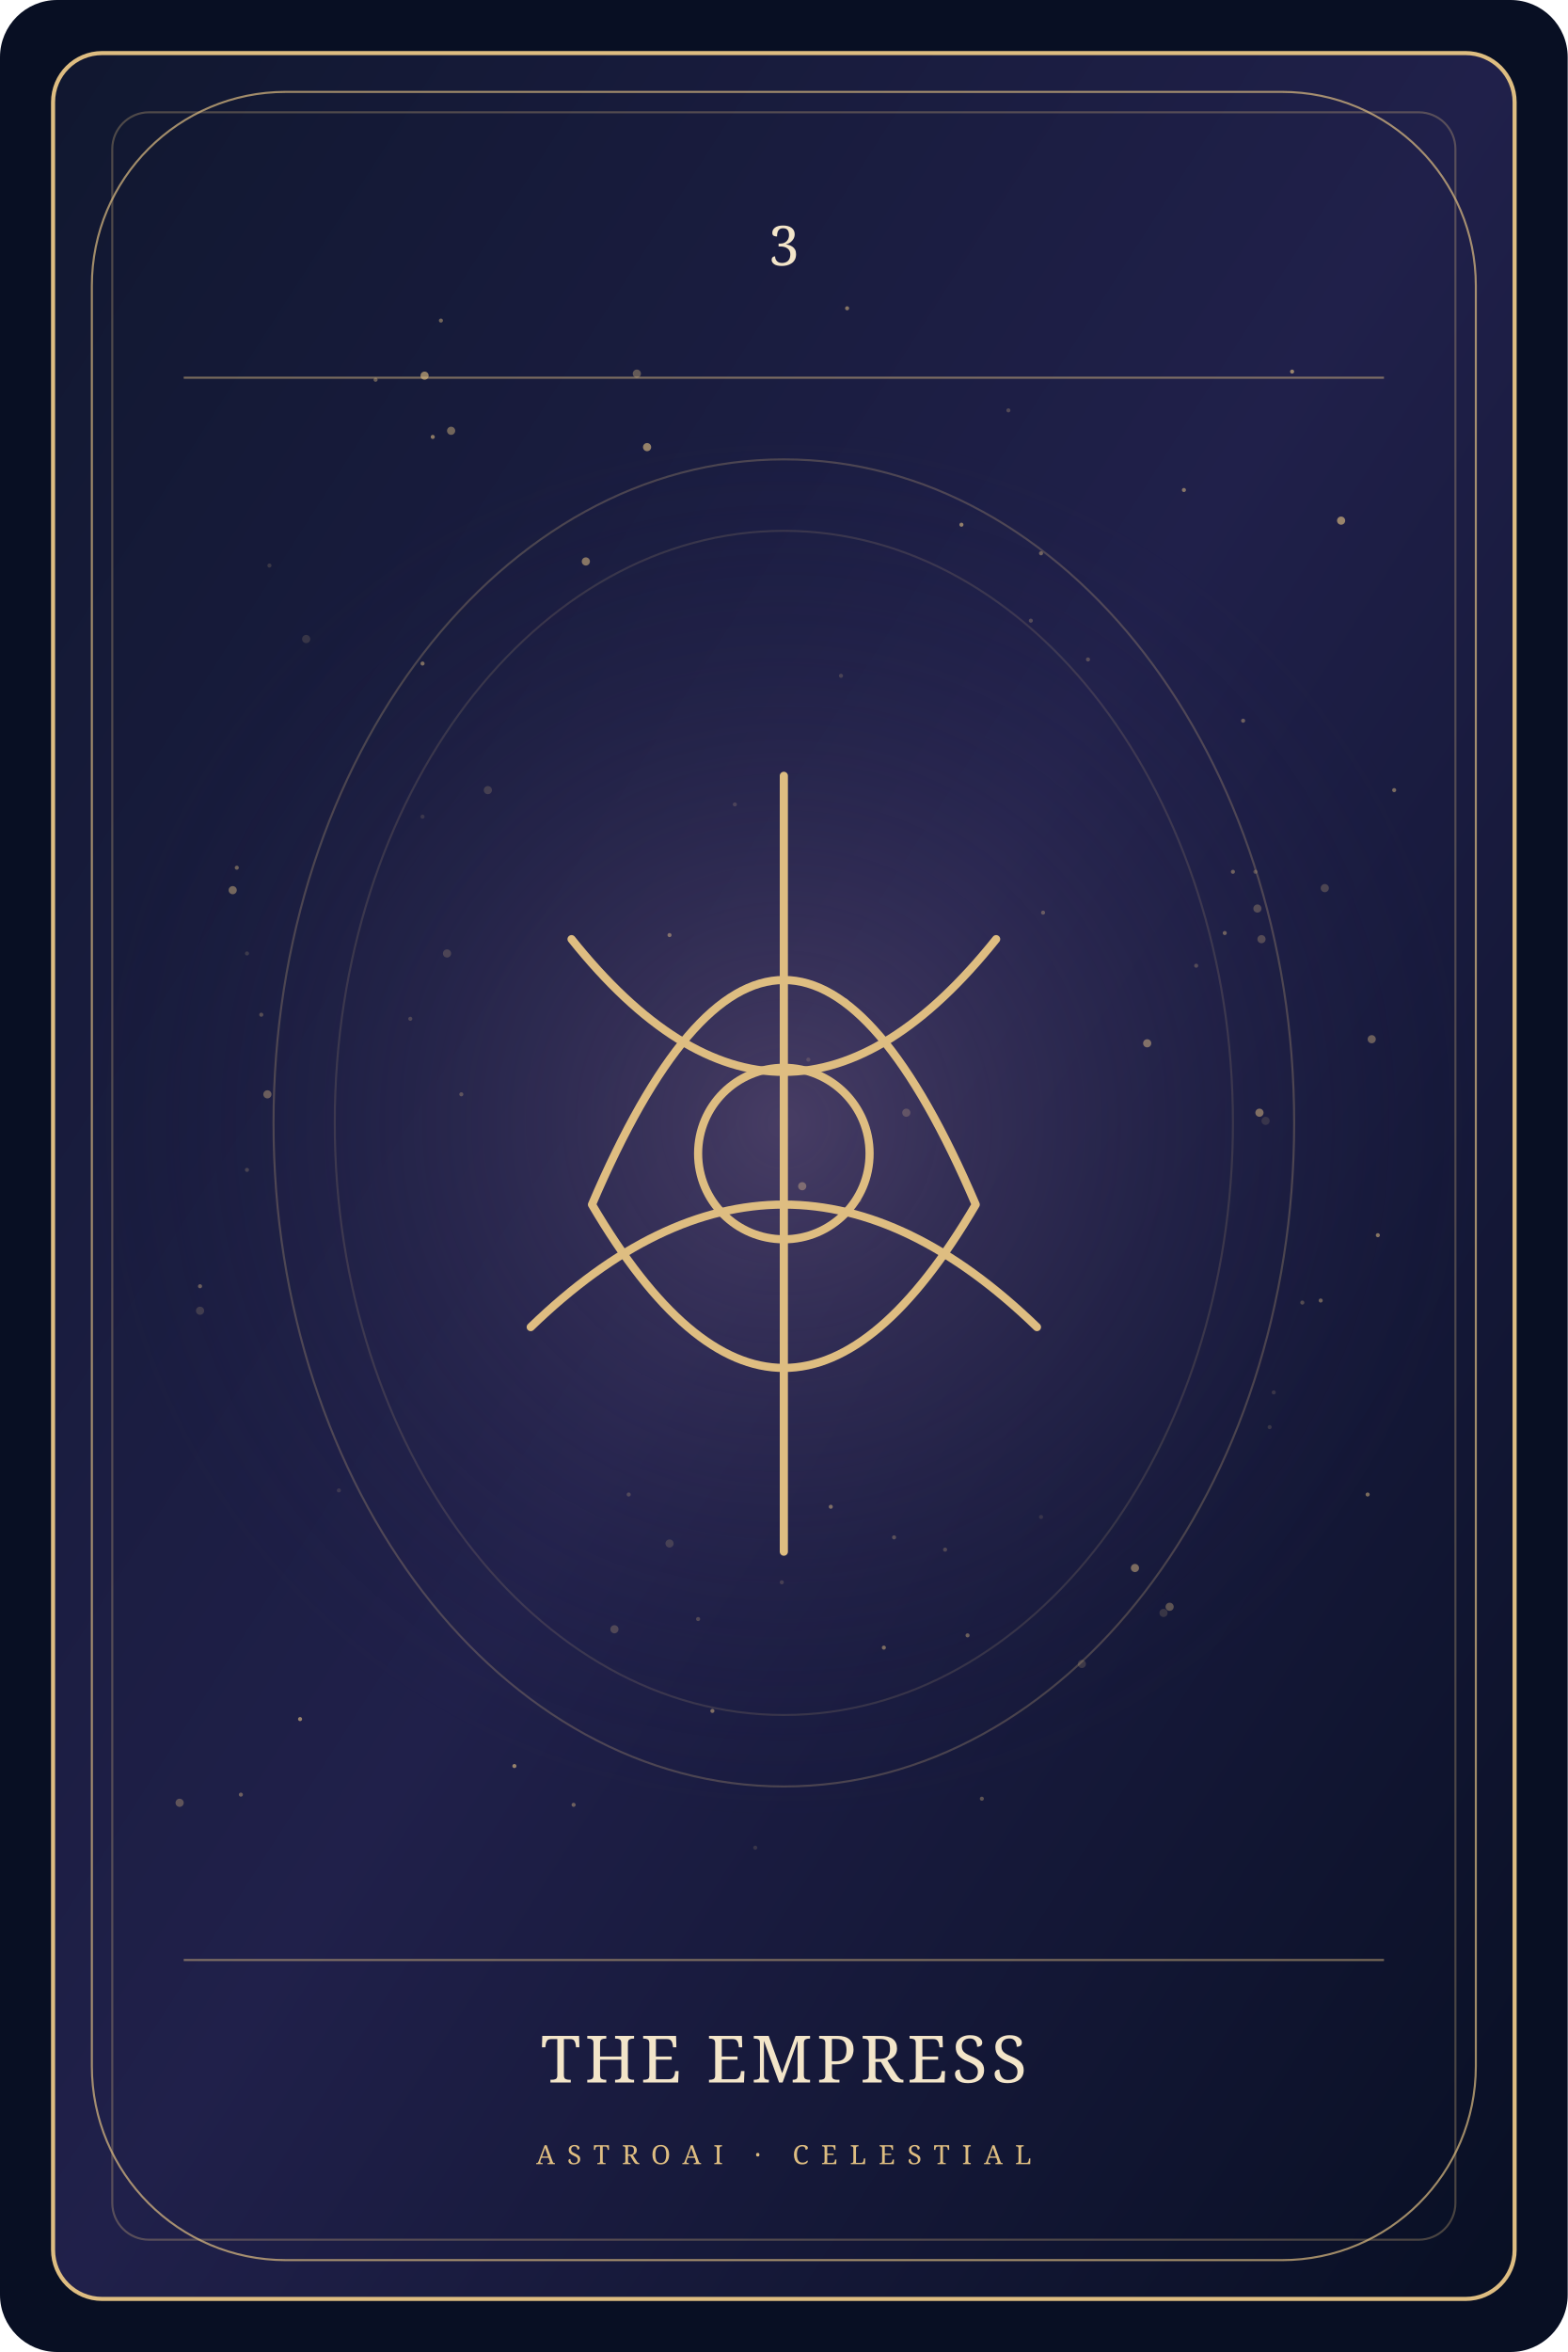
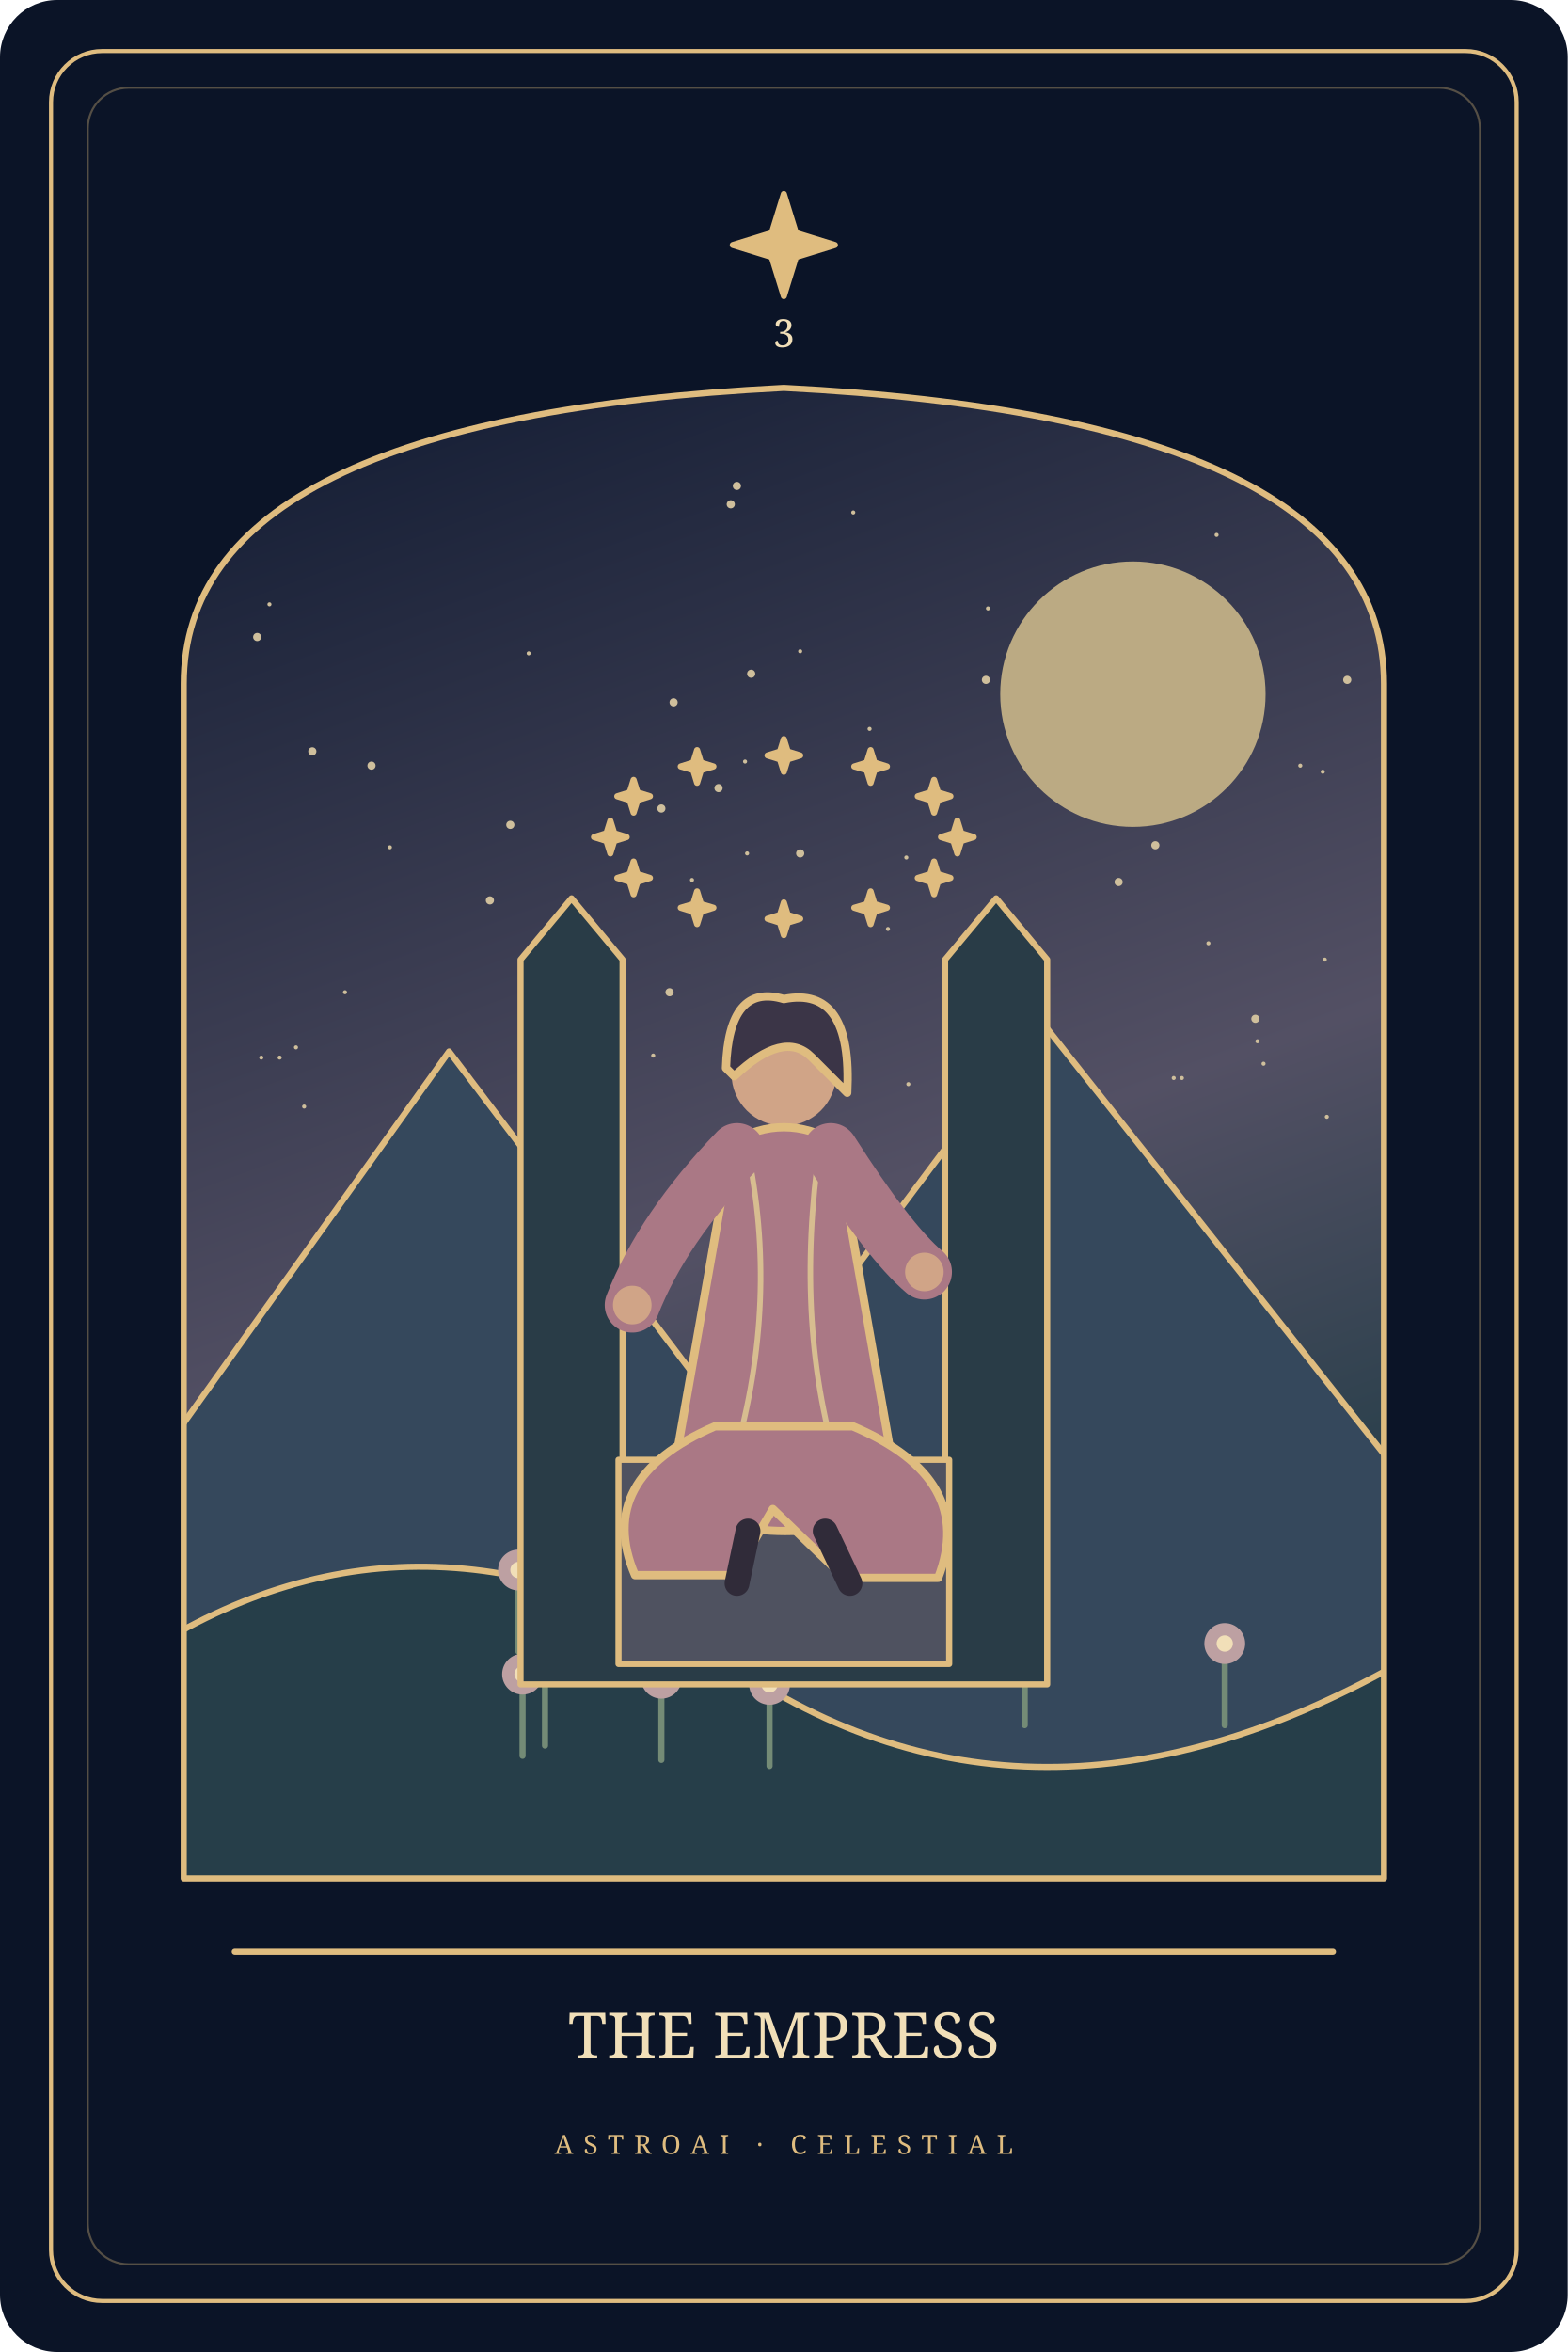
<svg xmlns="http://www.w3.org/2000/svg" width="768" height="1152" viewBox="0 0 768 1152" role="img" aria-label="The Empress">
  <defs>
-     <linearGradient id="bg" x2="1" y2="1">
-       <stop stop-color="#10172f" />
-       <stop offset=".5" stop-color="#20204a" />
-       <stop offset="1" stop-color="#080f23" />
+     <linearGradient id="sky" x2=".3" y2="1">
+       <stop stop-color="#101a31" />
+       <stop offset=".65" stop-color="#535064" />
+       <stop offset="1" stop-color="#213c46" />
    </linearGradient>
-     <radialGradient id="halo">
-       <stop stop-color="#776084" stop-opacity=".45" />
-       <stop offset="1" stop-color="#20204a" stop-opacity="0" />
-     </radialGradient>
+     <linearGradient id="metal" x2="1" y2="1">
+       <stop stop-color="#f1dfb6" />
+       <stop offset="1" stop-color="#af8b51" />
+     </linearGradient>
+     <clipPath id="scene">
+       <path d="M90 920V335Q90 205 384 190Q678 205 678 335V920Z" />
+     </clipPath>
  </defs>
-   <rect width="768" height="1152" rx="28" fill="#080f23" />
-   <rect x="26" y="26" width="716" height="1100" rx="24" fill="url(#bg)" stroke="#debd81" stroke-width="2" />
-   <rect x="45" y="45" width="678" height="1062" rx="95" fill="none" stroke="#debd81" opacity=".7" />
-   <rect x="55" y="55" width="658" height="1042" rx="18" fill="none" stroke="#debd81" opacity=".3" />
-   <g fill="#debd81">
-     <circle cx="328" cy="756" r="2" opacity="0.22" />
-     <circle cx="570" cy="790" r="2" opacity="0.18" />
-     <circle cx="98" cy="630" r="1" opacity="0.43" />
-     <circle cx="281" cy="884" r="1" opacity="0.42" />
-     <circle cx="647" cy="637" r="1" opacity="0.47" />
-     <circle cx="239" cy="387" r="2" opacity="0.23" />
-     <circle cx="620" cy="549" r="2" opacity="0.16" />
-     <circle cx="150" cy="313" r="2" opacity="0.17" />
-     <circle cx="116" cy="425" r="1" opacity="0.45" />
-     <circle cx="481" cy="881" r="1" opacity="0.35" />
-     <circle cx="675" cy="605" r="1" opacity="0.59" />
-     <circle cx="184" cy="186" r="1" opacity="0.40" />
-     <circle cx="349" cy="838" r="1" opacity="0.54" />
-     <circle cx="393" cy="581" r="2" opacity="0.57" />
-     <circle cx="672" cy="509" r="2" opacity="0.44" />
-     <circle cx="683" cy="387" r="1" opacity="0.49" />
-     <circle cx="114" cy="436" r="2" opacity="0.49" />
-     <circle cx="252" cy="865" r="1" opacity="0.63" />
-     <circle cx="670" cy="732" r="1" opacity="0.51" />
-     <circle cx="301" cy="798" r="2" opacity="0.28" />
-     <circle cx="212" cy="214" r="1" opacity="0.58" />
-     <circle cx="580" cy="240" r="1" opacity="0.55" />
-     <circle cx="505" cy="304" r="1" opacity="0.30" />
-     <circle cx="510" cy="271" r="1" opacity="0.45" />
-     <circle cx="131" cy="536" r="2" opacity="0.44" />
-     <circle cx="649" cy="435" r="2" opacity="0.27" />
-     <circle cx="121" cy="467" r="1" opacity="0.19" />
-     <circle cx="633" cy="182" r="1" opacity="0.64" />
-     <circle cx="383" cy="775" r="1" opacity="0.23" />
-     <circle cx="128" cy="497" r="1" opacity="0.33" />
-     <circle cx="226" cy="536" r="1" opacity="0.38" />
-     <circle cx="617" cy="545" r="2" opacity="0.58" />
-     <circle cx="657" cy="255" r="2" opacity="0.64" />
-     <circle cx="604" cy="427" r="1" opacity="0.47" />
-     <circle cx="328" cy="458" r="1" opacity="0.64" />
-     <circle cx="618" cy="460" r="2" opacity="0.32" />
-     <circle cx="510" cy="743" r="1" opacity="0.16" />
-     <circle cx="221" cy="211" r="2" opacity="0.46" />
-     <circle cx="562" cy="511" r="2" opacity="0.61" />
-     <circle cx="370" cy="905" r="1" opacity="0.16" />
-     <circle cx="147" cy="842" r="1" opacity="0.63" />
-     <circle cx="342" cy="793" r="1" opacity="0.30" />
-     <circle cx="412" cy="331" r="1" opacity="0.24" />
-     <circle cx="463" cy="759" r="1" opacity="0.30" />
-     <circle cx="471" cy="257" r="1" opacity="0.64" />
-     <circle cx="219" cy="467" r="2" opacity="0.26" />
-     <circle cx="360" cy="394" r="1" opacity="0.24" />
-     <circle cx="530" cy="815" r="2" opacity="0.20" />
-     <circle cx="414" cy="491" r="2" opacity="0.57" />
-     <circle cx="533" cy="323" r="1" opacity="0.32" />
-     <circle cx="308" cy="732" r="1" opacity="0.29" />
-     <circle cx="208" cy="184" r="2" opacity="0.63" />
-     <circle cx="407" cy="738" r="1" opacity="0.58" />
-     <circle cx="433" cy="807" r="1" opacity="0.55" />
-     <circle cx="438" cy="753" r="1" opacity="0.36" />
-     <circle cx="615" cy="427" r="1" opacity="0.32" />
-     <circle cx="511" cy="447" r="1" opacity="0.43" />
-     <circle cx="121" cy="573" r="1" opacity="0.25" />
-     <circle cx="573" cy="787" r="2" opacity="0.37" />
-     <circle cx="312" cy="183" r="2" opacity="0.38" />
-     <circle cx="616" cy="445" r="2" opacity="0.32" />
-     <circle cx="317" cy="219" r="2" opacity="0.64" />
-     <circle cx="207" cy="400" r="1" opacity="0.17" />
-     <circle cx="609" cy="353" r="1" opacity="0.44" />
-     <circle cx="98" cy="642" r="2" opacity="0.21" />
-     <circle cx="600" cy="457" r="1" opacity="0.48" />
-     <circle cx="622" cy="699" r="1" opacity="0.18" />
-     <circle cx="201" cy="499" r="1" opacity="0.28" />
-     <circle cx="638" cy="638" r="1" opacity="0.33" />
-     <circle cx="287" cy="275" r="2" opacity="0.59" />
-     <circle cx="207" cy="325" r="1" opacity="0.55" />
-     <circle cx="216" cy="157" r="1" opacity="0.46" />
-     <circle cx="494" cy="201" r="1" opacity="0.27" />
-     <circle cx="624" cy="682" r="1" opacity="0.18" />
-     <circle cx="415" cy="151" r="1" opacity="0.54" />
-     <circle cx="132" cy="277" r="1" opacity="0.18" />
-     <circle cx="118" cy="879" r="1" opacity="0.41" />
-     <circle cx="586" cy="473" r="1" opacity="0.31" />
-     <circle cx="444" cy="545" r="2" opacity="0.34" />
-     <circle cx="396" cy="519" r="1" opacity="0.25" />
-     <circle cx="421" cy="588" r="1" opacity="0.21" />
-     <circle cx="88" cy="883" r="2" opacity="0.34" />
-     <circle cx="166" cy="730" r="1" opacity="0.17" />
-     <circle cx="556" cy="768" r="2" opacity="0.54" />
-     <circle cx="474" cy="801" r="1" opacity="0.46" />
+   <rect width="768" height="1152" rx="28" fill="#0b1427" />
+   <rect x="25" y="25" width="718" height="1102" rx="25" fill="none" stroke="#dfbc7f" stroke-width="2" />
+   <rect x="43" y="43" width="682" height="1066" rx="20" fill="none" stroke="#dfbc7f" stroke-opacity=".35" />
+   <g clip-path="url(#scene)">
+     <rect x="85" y="185" width="600" height="740" fill="url(#sky)" />
+     <circle cx="579" cy="528" r="1" fill="#cfbf9c" stroke="none" stroke-width="2" />
+     <circle cx="358" cy="247" r="2" fill="#cfbf9c" stroke="none" stroke-width="2" />
+     <circle cx="392" cy="319" r="1" fill="#cfbf9c" stroke="none" stroke-width="2" />
+     <circle cx="619" cy="521" r="1" fill="#cfbf9c" stroke="none" stroke-width="2" />
+     <circle cx="153" cy="368" r="2" fill="#cfbf9c" stroke="none" stroke-width="2" />
+     <circle cx="392" cy="418" r="2" fill="#cfbf9c" stroke="none" stroke-width="2" />
+     <circle cx="191" cy="415" r="1" fill="#cfbf9c" stroke="none" stroke-width="2" />
+     <circle cx="361" cy="238" r="2" fill="#cfbf9c" stroke="none" stroke-width="2" />
+     <circle cx="264" cy="549" r="1" fill="#cfbf9c" stroke="none" stroke-width="2" />
+     <circle cx="126" cy="312" r="2" fill="#cfbf9c" stroke="none" stroke-width="2" />
+     <circle cx="445" cy="531" r="1" fill="#cfbf9c" stroke="none" stroke-width="2" />
+     <circle cx="128" cy="518" r="1" fill="#cfbf9c" stroke="none" stroke-width="2" />
+     <circle cx="250" cy="404" r="2" fill="#cfbf9c" stroke="none" stroke-width="2" />
+     <circle cx="149" cy="542" r="1" fill="#cfbf9c" stroke="none" stroke-width="2" />
+     <circle cx="648" cy="378" r="1" fill="#cfbf9c" stroke="none" stroke-width="2" />
+     <circle cx="132" cy="296" r="1" fill="#cfbf9c" stroke="none" stroke-width="2" />
+     <circle cx="324" cy="396" r="2" fill="#cfbf9c" stroke="none" stroke-width="2" />
+     <circle cx="509" cy="303" r="2" fill="#cfbf9c" stroke="none" stroke-width="2" />
+     <circle cx="484" cy="298" r="1" fill="#cfbf9c" stroke="none" stroke-width="2" />
+     <circle cx="596" cy="262" r="1" fill="#cfbf9c" stroke="none" stroke-width="2" />
+     <circle cx="320" cy="517" r="1" fill="#cfbf9c" stroke="none" stroke-width="2" />
+     <circle cx="637" cy="375" r="1" fill="#cfbf9c" stroke="none" stroke-width="2" />
+     <circle cx="530" cy="396" r="2" fill="#cfbf9c" stroke="none" stroke-width="2" />
+     <circle cx="352" cy="386" r="2" fill="#cfbf9c" stroke="none" stroke-width="2" />
+     <circle cx="145" cy="513" r="1" fill="#cfbf9c" stroke="none" stroke-width="2" />
+     <circle cx="592" cy="462" r="1" fill="#cfbf9c" stroke="none" stroke-width="2" />
+     <circle cx="616" cy="510" r="1" fill="#cfbf9c" stroke="none" stroke-width="2" />
+     <circle cx="259" cy="320" r="1" fill="#cfbf9c" stroke="none" stroke-width="2" />
+     <circle cx="615" cy="499" r="2" fill="#cfbf9c" stroke="none" stroke-width="2" />
+     <circle cx="650" cy="547" r="1" fill="#cfbf9c" stroke="none" stroke-width="2" />
+     <circle cx="418" cy="251" r="1" fill="#cfbf9c" stroke="none" stroke-width="2" />
+     <circle cx="169" cy="486" r="1" fill="#cfbf9c" stroke="none" stroke-width="2" />
+     <circle cx="649" cy="470" r="1" fill="#cfbf9c" stroke="none" stroke-width="2" />
+     <circle cx="137" cy="518" r="1" fill="#cfbf9c" stroke="none" stroke-width="2" />
+     <circle cx="660" cy="333" r="2" fill="#cfbf9c" stroke="none" stroke-width="2" />
+     <circle cx="240" cy="441" r="2" fill="#cfbf9c" stroke="none" stroke-width="2" />
+     <circle cx="548" cy="432" r="2" fill="#cfbf9c" stroke="none" stroke-width="2" />
+     <circle cx="561" cy="363" r="1" fill="#cfbf9c" stroke="none" stroke-width="2" />
+     <circle cx="609" cy="371" r="1" fill="#cfbf9c" stroke="none" stroke-width="2" />
+     <circle cx="328" cy="486" r="2" fill="#cfbf9c" stroke="none" stroke-width="2" />
+     <circle cx="366" cy="418" r="1" fill="#cfbf9c" stroke="none" stroke-width="2" />
+     <circle cx="368" cy="330" r="2" fill="#cfbf9c" stroke="none" stroke-width="2" />
+     <circle cx="339" cy="431" r="1" fill="#cfbf9c" stroke="none" stroke-width="2" />
+     <circle cx="558" cy="399" r="1" fill="#cfbf9c" stroke="none" stroke-width="2" />
+     <circle cx="330" cy="344" r="2" fill="#cfbf9c" stroke="none" stroke-width="2" />
+     <circle cx="575" cy="528" r="1" fill="#cfbf9c" stroke="none" stroke-width="2" />
+     <circle cx="365" cy="373" r="1" fill="#cfbf9c" stroke="none" stroke-width="2" />
+     <circle cx="182" cy="375" r="2" fill="#cfbf9c" stroke="none" stroke-width="2" />
+     <circle cx="435" cy="455" r="1" fill="#cfbf9c" stroke="none" stroke-width="2" />
+     <circle cx="552" cy="283" r="2" fill="#cfbf9c" stroke="none" stroke-width="2" />
+     <circle cx="483" cy="333" r="2" fill="#cfbf9c" stroke="none" stroke-width="2" />
+     <circle cx="426" cy="357" r="1" fill="#cfbf9c" stroke="none" stroke-width="2" />
+     <circle cx="444" cy="420" r="1" fill="#cfbf9c" stroke="none" stroke-width="2" />
+     <circle cx="566" cy="414" r="2" fill="#cfbf9c" stroke="none" stroke-width="2" />
+     <circle cx="555" cy="340" r="65" fill="#bbaa83" stroke="none" stroke-width="2" />
+     <path d="M70 725L220 515L360 700L510 500L700 740V930H70Z" fill="#35485c" stroke="#dfbc7f" stroke-width="3" stroke-linecap="round" stroke-linejoin="round" />
+     <path d="M70 810Q210 720 365 820T710 800V950H70Z" fill="#263e49" stroke="#dfbc7f" stroke-width="3" stroke-linecap="round" stroke-linejoin="round" />
+     <path d="M256 860L256 825" fill="none" stroke="#748b76" stroke-width="3" stroke-linecap="round" stroke-linejoin="round" />
+     <circle cx="256" cy="820" r="10" fill="#bda0a2" stroke="none" stroke-width="2" />
+     <circle cx="256" cy="820" r="4" fill="#f1dfb8" stroke="none" stroke-width="2" />
+     <path d="M413 801L413 766" fill="none" stroke="#748b76" stroke-width="3" stroke-linecap="round" stroke-linejoin="round" />
+     <circle cx="413" cy="761" r="10" fill="#bda0a2" stroke="none" stroke-width="2" />
+     <circle cx="413" cy="761" r="4" fill="#f1dfb8" stroke="none" stroke-width="2" />
+     <path d="M324 862L324 827" fill="none" stroke="#748b76" stroke-width="3" stroke-linecap="round" stroke-linejoin="round" />
+     <circle cx="324" cy="822" r="10" fill="#bda0a2" stroke="none" stroke-width="2" />
+     <circle cx="324" cy="822" r="4" fill="#f1dfb8" stroke="none" stroke-width="2" />
+     <path d="M377 865L377 830" fill="none" stroke="#748b76" stroke-width="3" stroke-linecap="round" stroke-linejoin="round" />
+     <circle cx="377" cy="825" r="10" fill="#bda0a2" stroke="none" stroke-width="2" />
+     <circle cx="377" cy="825" r="4" fill="#f1dfb8" stroke="none" stroke-width="2" />
+     <path d="M432 793L432 758" fill="none" stroke="#748b76" stroke-width="3" stroke-linecap="round" stroke-linejoin="round" />
+     <circle cx="432" cy="753" r="10" fill="#bda0a2" stroke="none" stroke-width="2" />
+     <circle cx="432" cy="753" r="4" fill="#f1dfb8" stroke="none" stroke-width="2" />
+     <path d="M445 786L445 751" fill="none" stroke="#748b76" stroke-width="3" stroke-linecap="round" stroke-linejoin="round" />
+     <circle cx="445" cy="746" r="10" fill="#bda0a2" stroke="none" stroke-width="2" />
+     <circle cx="445" cy="746" r="4" fill="#f1dfb8" stroke="none" stroke-width="2" />
+     <path d="M600 845L600 810" fill="none" stroke="#748b76" stroke-width="3" stroke-linecap="round" stroke-linejoin="round" />
+     <circle cx="600" cy="805" r="10" fill="#bda0a2" stroke="none" stroke-width="2" />
+     <circle cx="600" cy="805" r="4" fill="#f1dfb8" stroke="none" stroke-width="2" />
+     <path d="M267 855L267 820" fill="none" stroke="#748b76" stroke-width="3" stroke-linecap="round" stroke-linejoin="round" />
+     <circle cx="267" cy="815" r="10" fill="#bda0a2" stroke="none" stroke-width="2" />
+     <circle cx="267" cy="815" r="4" fill="#f1dfb8" stroke="none" stroke-width="2" />
+     <path d="M254 809L254 774" fill="none" stroke="#748b76" stroke-width="3" stroke-linecap="round" stroke-linejoin="round" />
+     <circle cx="254" cy="769" r="10" fill="#bda0a2" stroke="none" stroke-width="2" />
+     <circle cx="254" cy="769" r="4" fill="#f1dfb8" stroke="none" stroke-width="2" />
+     <path d="M502 845L502 810" fill="none" stroke="#748b76" stroke-width="3" stroke-linecap="round" stroke-linejoin="round" />
+     <circle cx="502" cy="805" r="10" fill="#bda0a2" stroke="none" stroke-width="2" />
+     <circle cx="502" cy="805" r="4" fill="#f1dfb8" stroke="none" stroke-width="2" />
+     <path d="M255 825V470L280 440L305 470V730H463V470L488 440L513 470V825Z" fill="#293c47" stroke="#dfbc7f" stroke-width="3" stroke-linecap="round" stroke-linejoin="round" />
+     <path d="M303 715H465V815H303Z" fill="#4f5260" stroke="#dfbc7f" stroke-width="3" stroke-linecap="round" stroke-linejoin="round" />
+     <g transform="translate(384 650) scale(1.35)">
+       <circle cx="0" cy="-92" r="19" fill="#d0a487" stroke="none" stroke-width="2" />
+       <path d="M-21 -94Q-20 -125 0 -119Q25 -124 23 -85L10 -98Q0 -108 -18 -91Z" fill="#3b3547" stroke="#dfbc7f" stroke-width="3" stroke-linecap="round" stroke-linejoin="round" />
+       <path d="M-19 -67Q0 -78 19 -67L42 64Q1 84 -42 64Z" fill="#aa7885" stroke="#dfbc7f" stroke-width="3" stroke-linecap="round" stroke-linejoin="round" />
+       <path d="M-12 -58Q-2 -3 -20 54M12 -58Q4 8 23 61M-31 62Q0 49 32 65" fill="none" stroke="#d7bd90" stroke-width="2" stroke-linecap="round" stroke-linejoin="round" />
+       <path d="M-17 -64Q-44 -36 -55 -8M17 -64Q38 -31 51 -20" fill="none" stroke="#aa7885" stroke-width="20" stroke-linecap="round" stroke-linejoin="round" />
+       <circle cx="-55" cy="-8" r="7" fill="#d0a487" stroke="none" stroke-width="2" />
+       <circle cx="51" cy="-20" r="7" fill="#d0a487" stroke="none" stroke-width="2" />
+       <path d="M-25 36Q-69 55 -54 90H-18L-4 66L22 91H56Q70 55 25 36Z" fill="#aa7885" stroke="#dfbc7f" stroke-width="3" stroke-linecap="round" stroke-linejoin="round" />
+       <path d="M-13 74L-17 93" fill="none" stroke="#302b39" stroke-width="9" stroke-linecap="round" stroke-linejoin="round" />
+       <path d="M15 74L24 93" fill="none" stroke="#302b39" stroke-width="9" stroke-linecap="round" stroke-linejoin="round" />
+     </g>
+     <path d="M469.0,402.0 470.9,408.1 477.0,410.0 470.9,411.9 469.0,418.0 467.1,411.9 461.0,410.0 467.1,408.1Z" fill="#dfbc7f" stroke="#dfbc7f" stroke-width="3" stroke-linecap="round" stroke-linejoin="round" />
+     <path d="M457.6,422.0 459.5,428.1 465.6,430.0 459.5,431.9 457.6,438.0 455.7,431.9 449.6,430.0 455.7,428.1Z" fill="#dfbc7f" stroke="#dfbc7f" stroke-width="3" stroke-linecap="round" stroke-linejoin="round" />
+     <path d="M426.5,436.6 428.4,442.8 434.5,444.6 428.4,446.5 426.5,452.6 424.6,446.5 418.5,444.6 424.6,442.8Z" fill="#dfbc7f" stroke="#dfbc7f" stroke-width="3" stroke-linecap="round" stroke-linejoin="round" />
+     <path d="M384.0,442.0 385.9,448.1 392.0,450.0 385.9,451.9 384.0,458.0 382.1,451.9 376.0,450.0 382.1,448.1Z" fill="#dfbc7f" stroke="#dfbc7f" stroke-width="3" stroke-linecap="round" stroke-linejoin="round" />
+     <path d="M341.5,436.6 343.4,442.8 349.5,444.6 343.4,446.5 341.5,452.6 339.6,446.5 333.5,444.6 339.6,442.8Z" fill="#dfbc7f" stroke="#dfbc7f" stroke-width="3" stroke-linecap="round" stroke-linejoin="round" />
+     <path d="M310.4,422.0 312.3,428.1 318.4,430.0 312.3,431.9 310.4,438.0 308.5,431.9 302.4,430.0 308.5,428.1Z" fill="#dfbc7f" stroke="#dfbc7f" stroke-width="3" stroke-linecap="round" stroke-linejoin="round" />
+     <path d="M299.0,402.0 300.9,408.1 307.0,410.0 300.9,411.9 299.0,418.0 297.1,411.9 291.0,410.0 297.1,408.1Z" fill="#dfbc7f" stroke="#dfbc7f" stroke-width="3" stroke-linecap="round" stroke-linejoin="round" />
+     <path d="M310.4,382.0 312.3,388.1 318.4,390.0 312.3,391.9 310.4,398.0 308.5,391.9 302.4,390.0 308.5,388.1Z" fill="#dfbc7f" stroke="#dfbc7f" stroke-width="3" stroke-linecap="round" stroke-linejoin="round" />
+     <path d="M341.5,367.4 343.4,373.5 349.5,375.4 343.4,377.2 341.5,383.4 339.6,377.2 333.5,375.4 339.6,373.5Z" fill="#dfbc7f" stroke="#dfbc7f" stroke-width="3" stroke-linecap="round" stroke-linejoin="round" />
+     <path d="M384.0,362.0 385.9,368.1 392.0,370.0 385.9,371.9 384.0,378.0 382.1,371.9 376.0,370.0 382.1,368.1Z" fill="#dfbc7f" stroke="#dfbc7f" stroke-width="3" stroke-linecap="round" stroke-linejoin="round" />
+     <path d="M426.5,367.4 428.4,373.5 434.5,375.4 428.4,377.2 426.5,383.4 424.6,377.2 418.5,375.4 424.6,373.5Z" fill="#dfbc7f" stroke="#dfbc7f" stroke-width="3" stroke-linecap="round" stroke-linejoin="round" />
+     <path d="M457.6,382.0 459.5,388.1 465.6,390.0 459.5,391.9 457.6,398.0 455.7,391.9 449.6,390.0 455.7,388.1Z" fill="#dfbc7f" stroke="#dfbc7f" stroke-width="3" stroke-linecap="round" stroke-linejoin="round" />
  </g>
-   <circle cx="384" cy="550" r="340" fill="url(#halo)" />
-   <g fill="none" stroke="#debd81">
-     <ellipse cx="384" cy="550" rx="250" ry="325" opacity=".25" />
-     <ellipse cx="384" cy="550" rx="220" ry="290" opacity=".15" />
-     <path d="M90 960H678M90 185H678" opacity=".5" />
-   </g>
-   <g fill="none" stroke="#debd81" stroke-width="4" stroke-linecap="round" stroke-linejoin="round">
-     <path d="M290 590Q384 370 478 590Q384 750 290 590Z" />
-     <path d="M384 380V760M280 460Q384 590 488 460M260 650Q384 530 508 650" />
-     <circle cx="384" cy="565" r="42" />
-   </g>
-   <g fill="#f3e5c9" text-anchor="middle" font-family="Georgia,serif">
-     <text x="384" y="130" font-size="27" letter-spacing="8">3</text>
-     <text x="384" y="1020" font-size="32" letter-spacing="2">THE EMPRESS</text>
-     <text x="384" y="1060" font-size="13" letter-spacing="6" fill="#debd81">ASTROAI · CELESTIAL</text>
+   <path d="M90 920V335Q90 205 384 190Q678 205 678 335V920Z" fill="none" stroke="#dfbc7f" stroke-width="3" stroke-linecap="round" stroke-linejoin="round" />
+   <path d="M384.0,95.0 389.9,114.1 409.0,120.0 389.9,125.9 384.0,145.0 378.1,125.9 359.0,120.0 378.1,114.1Z" fill="#dfbc7f" stroke="#dfbc7f" stroke-width="3" stroke-linecap="round" stroke-linejoin="round" />
+   <path d="M115 956L653 956" fill="none" stroke="#dfbc7f" stroke-width="3" stroke-linecap="round" stroke-linejoin="round" />
+   <g text-anchor="middle" fill="#f1dfb8" font-family="Georgia,serif">
+     <text x="384" y="170" font-size="19" letter-spacing="5">3</text>
+     <text x="384" y="1008" font-size="31">THE EMPRESS</text>
+     <text x="384" y="1055" font-size="13" letter-spacing="5" fill="#dfbc7f">ASTROAI · CELESTIAL</text>
  </g>
</svg>
